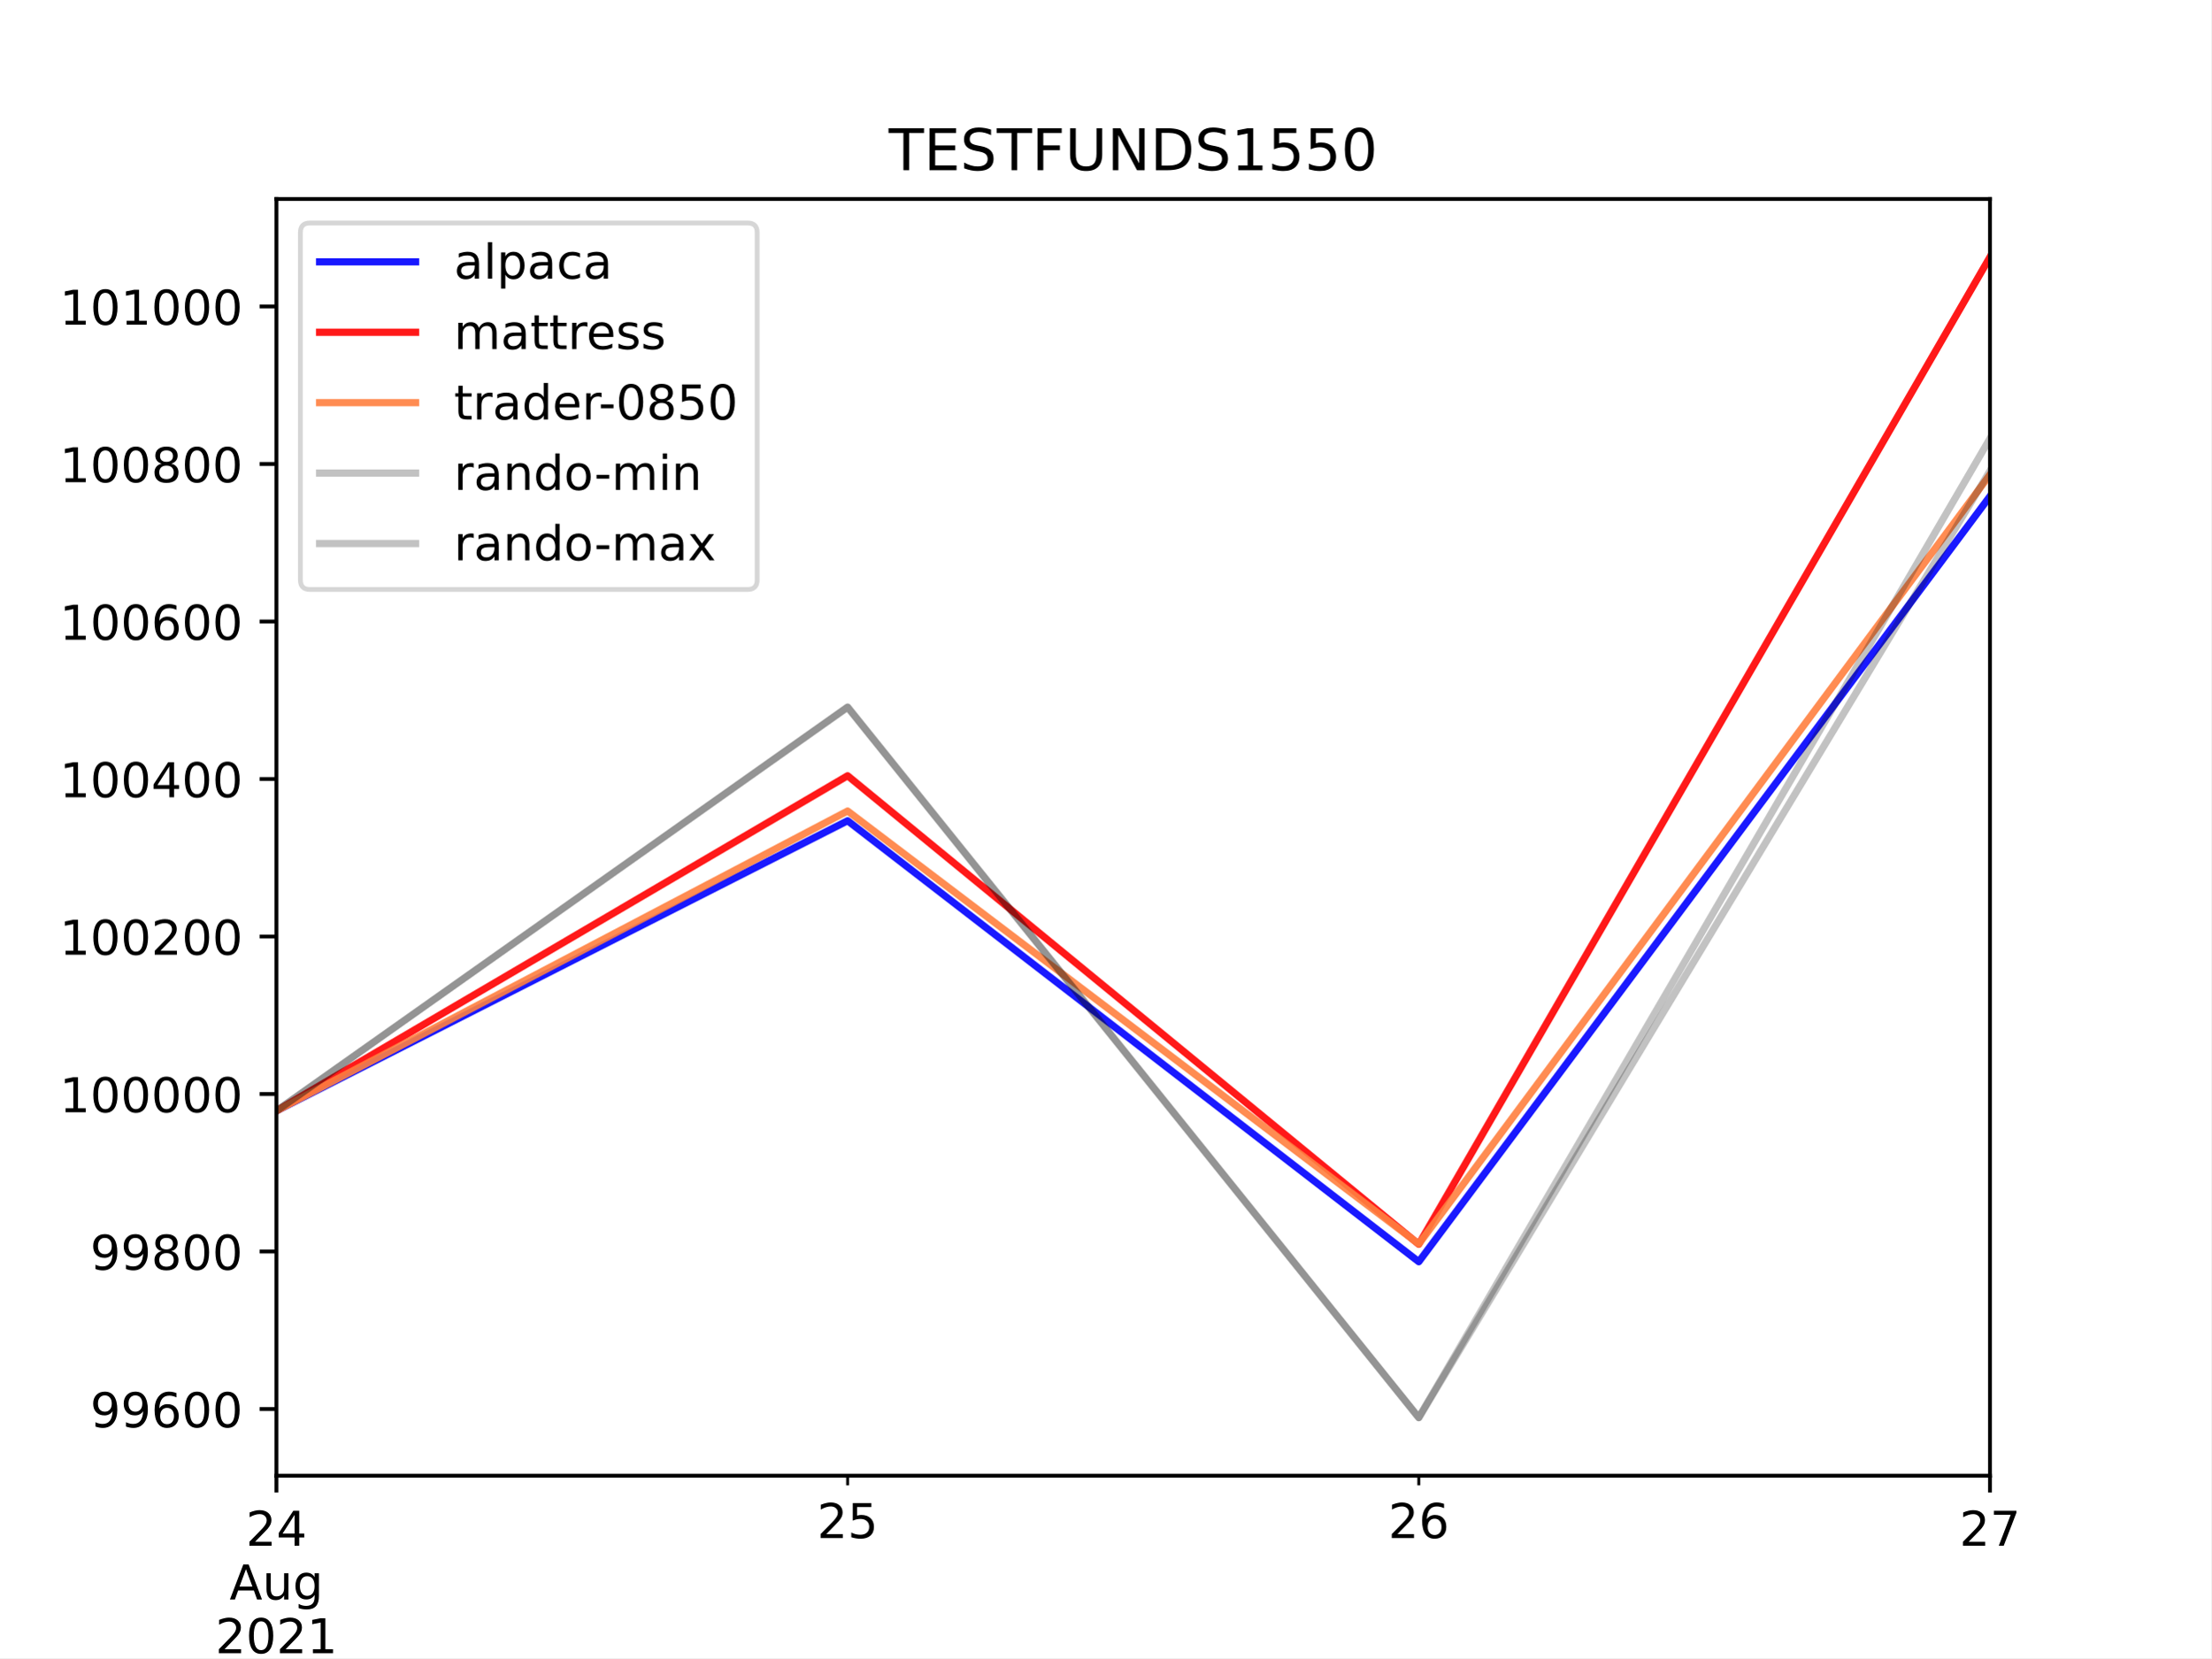
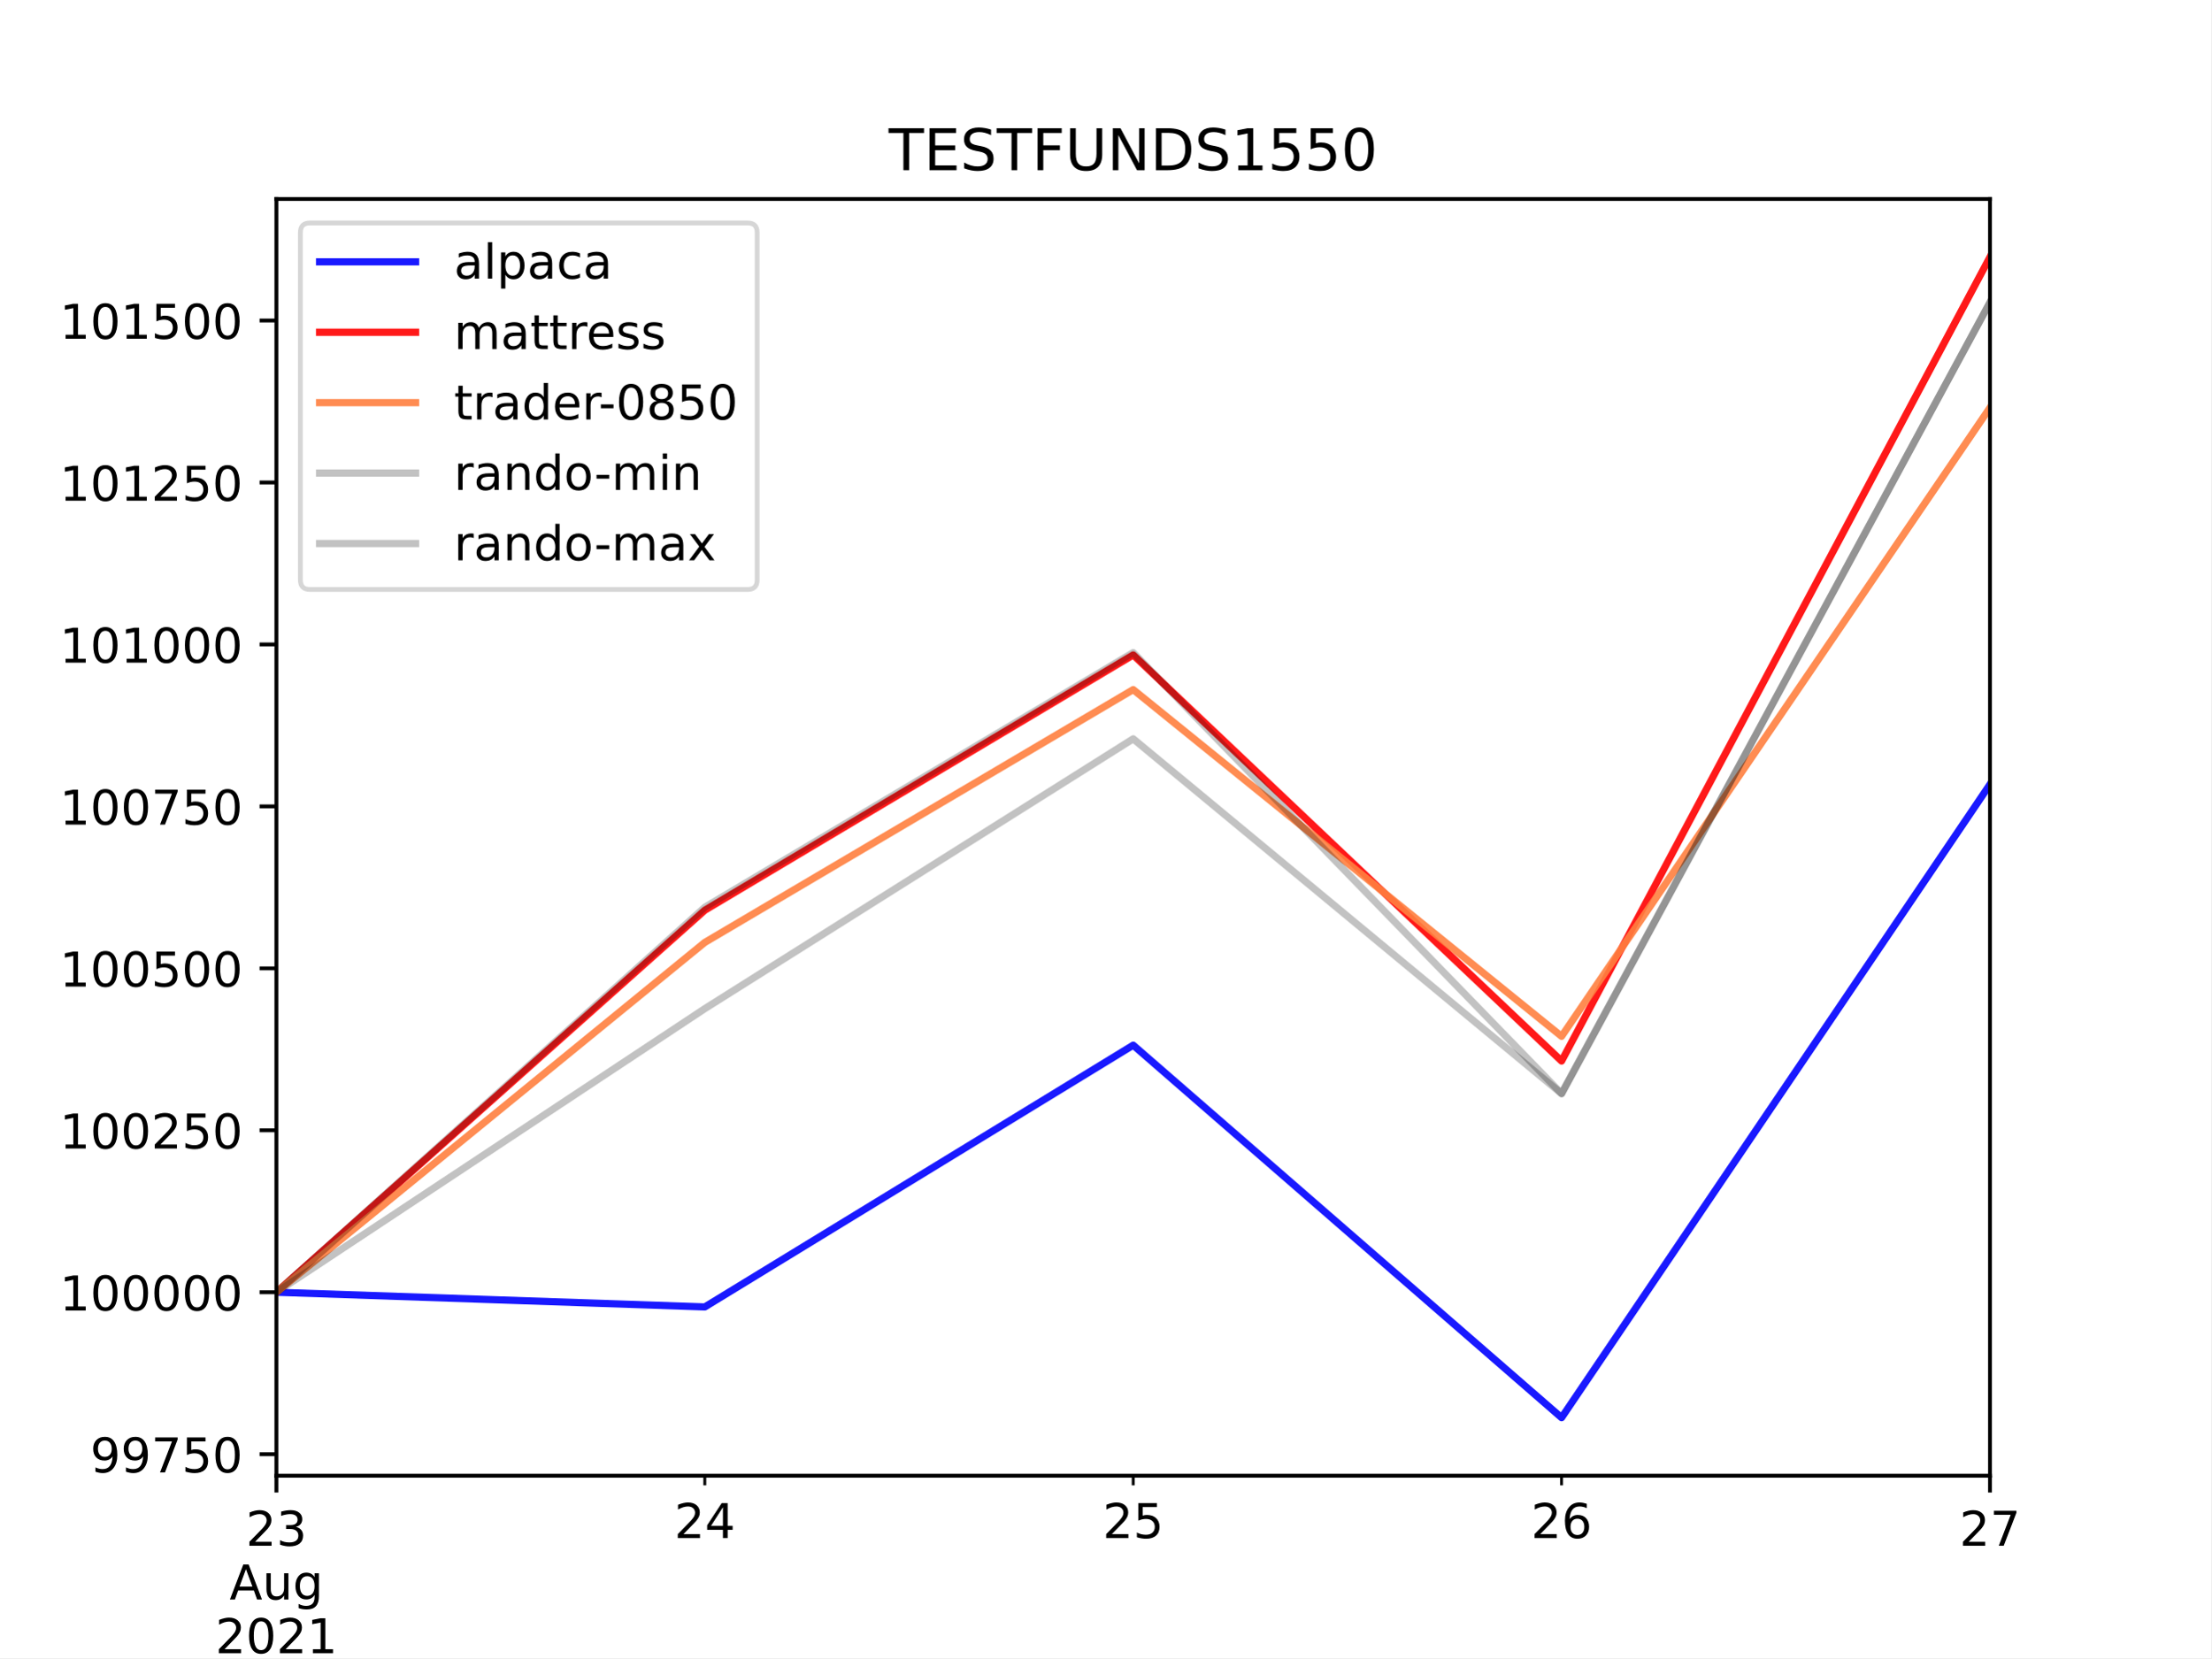
<svg xmlns="http://www.w3.org/2000/svg" xmlns:xlink="http://www.w3.org/1999/xlink" height="345.6pt" version="1.1" viewBox="0 0 460.8 345.6" width="460.8pt">
  <defs>
    <style type="text/css">*{stroke-linecap:butt;stroke-linejoin:round;}</style>
  </defs>
  <g id="figure_1">
    <g id="patch_1">
      <path d="M 0 345.6  L 460.8 345.6  L 460.8 0  L 0 0  z " style="fill:#ffffff;" />
    </g>
    <g id="axes_1">
      <g id="patch_2">
        <path d="M 57.6 307.584  L 414.72 307.584  L 414.72 41.472  L 57.6 41.472  z " style="fill:#ffffff;" />
      </g>
      <g id="matplotlib.axis_1">
        <g id="xtick_1">
          <g id="line2d_1">
            <defs>
-               <path d="M 0 0  L 0 3.5  " id="m1cc71f0fda" style="stroke:#000000;stroke-width:0.8;" />
-             </defs>
-             <g>
-               <use style="stroke:#000000;stroke-width:0.8;" x="57.6" xlink:href="#m1cc71f0fda" y="307.584" />
+               <path d="M 0 0  L 0 3.5  " id="m1f632a1370" style="stroke:#000000;stroke-width:0.8;" />
+             </defs>
+             <g>
+               <use style="stroke:#000000;stroke-width:0.8;" x="57.6" xlink:href="#m1f632a1370" y="307.584" />
            </g>
          </g>
          <g id="text_1">
            <g transform="translate(51.2375 322.1824)scale(0.1 -0.1)">
              <defs>
                <path d="M 1228 531  L 3431 531  L 3431 0  L 469 0  L 469 531  Q 828 903 1448 1529  Q 2069 2156 2228 2338  Q 2531 2678 2651 2914  Q 2772 3150 2772 3378  Q 2772 3750 2511 3984  Q 2250 4219 1831 4219  Q 1534 4219 1204 4116  Q 875 4013 500 3803  L 500 4441  Q 881 4594 1212 4672  Q 1544 4750 1819 4750  Q 2544 4750 2975 4387  Q 3406 4025 3406 3419  Q 3406 3131 3298 2873  Q 3191 2616 2906 2266  Q 2828 2175 2409 1742  Q 1991 1309 1228 531  z " id="DejaVuSans-32" transform="scale(0.015625)" />
-                 <path d="M 2419 4116  L 825 1625  L 2419 1625  L 2419 4116  z M 2253 4666  L 3047 4666  L 3047 1625  L 3713 1625  L 3713 1100  L 3047 1100  L 3047 0  L 2419 0  L 2419 1100  L 313 1100  L 313 1709  L 2253 4666  z " id="DejaVuSans-34" transform="scale(0.015625)" />
-               </defs>
-               <use xlink:href="#DejaVuSans-32" />
-               <use x="63.623" xlink:href="#DejaVuSans-34" />
+                 <path d="M 2597 2516  Q 3050 2419 3304 2112  Q 3559 1806 3559 1356  Q 3559 666 3084 287  Q 2609 -91 1734 -91  Q 1441 -91 1130 -33  Q 819 25 488 141  L 488 750  Q 750 597 1062 519  Q 1375 441 1716 441  Q 2309 441 2620 675  Q 2931 909 2931 1356  Q 2931 1769 2642 2001  Q 2353 2234 1838 2234  L 1294 2234  L 1294 2753  L 1863 2753  Q 2328 2753 2575 2939  Q 2822 3125 2822 3475  Q 2822 3834 2567 4026  Q 2313 4219 1838 4219  Q 1578 4219 1281 4162  Q 984 4106 628 3988  L 628 4550  Q 988 4650 1302 4700  Q 1616 4750 1894 4750  Q 2613 4750 3031 4423  Q 3450 4097 3450 3541  Q 3450 3153 3228 2886  Q 3006 2619 2597 2516  z " id="DejaVuSans-33" transform="scale(0.015625)" />
+               </defs>
+               <use xlink:href="#DejaVuSans-32" />
+               <use x="63.623" xlink:href="#DejaVuSans-33" />
            </g>
            <g transform="translate(47.83672 333.3802)scale(0.1 -0.1)">
              <defs>
                <path d="M 2188 4044  L 1331 1722  L 3047 1722  L 2188 4044  z M 1831 4666  L 2547 4666  L 4325 0  L 3669 0  L 3244 1197  L 1141 1197  L 716 0  L 50 0  L 1831 4666  z " id="DejaVuSans-41" transform="scale(0.015625)" />
                <path d="M 544 1381  L 544 3500  L 1119 3500  L 1119 1403  Q 1119 906 1312 657  Q 1506 409 1894 409  Q 2359 409 2629 706  Q 2900 1003 2900 1516  L 2900 3500  L 3475 3500  L 3475 0  L 2900 0  L 2900 538  Q 2691 219 2414 64  Q 2138 -91 1772 -91  Q 1169 -91 856 284  Q 544 659 544 1381  z M 1991 3584  L 1991 3584  z " id="DejaVuSans-75" transform="scale(0.015625)" />
                <path d="M 2906 1791  Q 2906 2416 2648 2759  Q 2391 3103 1925 3103  Q 1463 3103 1205 2759  Q 947 2416 947 1791  Q 947 1169 1205 825  Q 1463 481 1925 481  Q 2391 481 2648 825  Q 2906 1169 2906 1791  z M 3481 434  Q 3481 -459 3084 -895  Q 2688 -1331 1869 -1331  Q 1566 -1331 1297 -1286  Q 1028 -1241 775 -1147  L 775 -588  Q 1028 -725 1275 -790  Q 1522 -856 1778 -856  Q 2344 -856 2625 -561  Q 2906 -266 2906 331  L 2906 616  Q 2728 306 2450 153  Q 2172 0 1784 0  Q 1141 0 747 490  Q 353 981 353 1791  Q 353 2603 747 3093  Q 1141 3584 1784 3584  Q 2172 3584 2450 3431  Q 2728 3278 2906 2969  L 2906 3500  L 3481 3500  L 3481 434  z " id="DejaVuSans-67" transform="scale(0.015625)" />
              </defs>
              <use xlink:href="#DejaVuSans-41" />
              <use x="68.408" xlink:href="#DejaVuSans-75" />
              <use x="131.787" xlink:href="#DejaVuSans-67" />
            </g>
            <g transform="translate(44.875 344.5781)scale(0.1 -0.1)">
              <defs>
                <path d="M 2034 4250  Q 1547 4250 1301 3770  Q 1056 3291 1056 2328  Q 1056 1369 1301 889  Q 1547 409 2034 409  Q 2525 409 2770 889  Q 3016 1369 3016 2328  Q 3016 3291 2770 3770  Q 2525 4250 2034 4250  z M 2034 4750  Q 2819 4750 3233 4129  Q 3647 3509 3647 2328  Q 3647 1150 3233 529  Q 2819 -91 2034 -91  Q 1250 -91 836 529  Q 422 1150 422 2328  Q 422 3509 836 4129  Q 1250 4750 2034 4750  z " id="DejaVuSans-30" transform="scale(0.015625)" />
                <path d="M 794 531  L 1825 531  L 1825 4091  L 703 3866  L 703 4441  L 1819 4666  L 2450 4666  L 2450 531  L 3481 531  L 3481 0  L 794 0  L 794 531  z " id="DejaVuSans-31" transform="scale(0.015625)" />
              </defs>
              <use xlink:href="#DejaVuSans-32" />
              <use x="63.623" xlink:href="#DejaVuSans-30" />
              <use x="127.246" xlink:href="#DejaVuSans-32" />
              <use x="190.869" xlink:href="#DejaVuSans-31" />
            </g>
          </g>
        </g>
        <g id="xtick_2">
          <g id="line2d_2">
            <g>
-               <use style="stroke:#000000;stroke-width:0.8;" x="414.72" xlink:href="#m1cc71f0fda" y="307.584" />
+               <use style="stroke:#000000;stroke-width:0.8;" x="414.72" xlink:href="#m1f632a1370" y="307.584" />
            </g>
          </g>
          <g id="text_2">
            <g transform="translate(408.3575 322.1824)scale(0.1 -0.1)">
              <defs>
                <path d="M 525 4666  L 3525 4666  L 3525 4397  L 1831 0  L 1172 0  L 2766 4134  L 525 4134  L 525 4666  z " id="DejaVuSans-37" transform="scale(0.015625)" />
              </defs>
              <use xlink:href="#DejaVuSans-32" />
              <use x="63.623" xlink:href="#DejaVuSans-37" />
            </g>
          </g>
        </g>
        <g id="xtick_3">
          <g id="line2d_3">
            <defs>
-               <path d="M 0 0  L 0 2  " id="mf03edae6ff" style="stroke:#000000;stroke-width:0.6;" />
-             </defs>
-             <g>
-               <use style="stroke:#000000;stroke-width:0.6;" x="176.64" xlink:href="#mf03edae6ff" y="307.584" />
+               <path d="M 0 0  L 0 2  " id="m0e69ec4371" style="stroke:#000000;stroke-width:0.6;" />
+             </defs>
+             <g>
+               <use style="stroke:#000000;stroke-width:0.6;" x="146.88" xlink:href="#m0e69ec4371" y="307.584" />
            </g>
          </g>
          <g id="text_3">
-             <g transform="translate(170.2775 320.5824)scale(0.1 -0.1)">
-               <defs>
-                 <path d="M 691 4666  L 3169 4666  L 3169 4134  L 1269 4134  L 1269 2991  Q 1406 3038 1543 3061  Q 1681 3084 1819 3084  Q 2600 3084 3056 2656  Q 3513 2228 3513 1497  Q 3513 744 3044 326  Q 2575 -91 1722 -91  Q 1428 -91 1123 -41  Q 819 9 494 109  L 494 744  Q 775 591 1075 516  Q 1375 441 1709 441  Q 2250 441 2565 725  Q 2881 1009 2881 1497  Q 2881 1984 2565 2268  Q 2250 2553 1709 2553  Q 1456 2553 1204 2497  Q 953 2441 691 2322  L 691 4666  z " id="DejaVuSans-35" transform="scale(0.015625)" />
-               </defs>
-               <use xlink:href="#DejaVuSans-32" />
-               <use x="63.623" xlink:href="#DejaVuSans-35" />
+             <g transform="translate(140.5175 320.5824)scale(0.1 -0.1)">
+               <defs>
+                 <path d="M 2419 4116  L 825 1625  L 2419 1625  L 2419 4116  z M 2253 4666  L 3047 4666  L 3047 1625  L 3713 1625  L 3713 1100  L 3047 1100  L 3047 0  L 2419 0  L 2419 1100  L 313 1100  L 313 1709  L 2253 4666  z " id="DejaVuSans-34" transform="scale(0.015625)" />
+               </defs>
+               <use xlink:href="#DejaVuSans-32" />
+               <use x="63.623" xlink:href="#DejaVuSans-34" />
            </g>
          </g>
        </g>
        <g id="xtick_4">
          <g id="line2d_4">
            <g>
-               <use style="stroke:#000000;stroke-width:0.6;" x="295.68" xlink:href="#mf03edae6ff" y="307.584" />
+               <use style="stroke:#000000;stroke-width:0.6;" x="236.16" xlink:href="#m0e69ec4371" y="307.584" />
            </g>
          </g>
          <g id="text_4">
-             <g transform="translate(289.3175 320.5824)scale(0.1 -0.1)">
+             <g transform="translate(229.7975 320.5824)scale(0.1 -0.1)">
+               <defs>
+                 <path d="M 691 4666  L 3169 4666  L 3169 4134  L 1269 4134  L 1269 2991  Q 1406 3038 1543 3061  Q 1681 3084 1819 3084  Q 2600 3084 3056 2656  Q 3513 2228 3513 1497  Q 3513 744 3044 326  Q 2575 -91 1722 -91  Q 1428 -91 1123 -41  Q 819 9 494 109  L 494 744  Q 775 591 1075 516  Q 1375 441 1709 441  Q 2250 441 2565 725  Q 2881 1009 2881 1497  Q 2881 1984 2565 2268  Q 2250 2553 1709 2553  Q 1456 2553 1204 2497  Q 953 2441 691 2322  L 691 4666  z " id="DejaVuSans-35" transform="scale(0.015625)" />
+               </defs>
+               <use xlink:href="#DejaVuSans-32" />
+               <use x="63.623" xlink:href="#DejaVuSans-35" />
+             </g>
+           </g>
+         </g>
+         <g id="xtick_5">
+           <g id="line2d_5">
+             <g>
+               <use style="stroke:#000000;stroke-width:0.6;" x="325.44" xlink:href="#m0e69ec4371" y="307.584" />
+             </g>
+           </g>
+           <g id="text_5">
+             <g transform="translate(319.0775 320.5824)scale(0.1 -0.1)">
              <defs>
                <path d="M 2113 2584  Q 1688 2584 1439 2293  Q 1191 2003 1191 1497  Q 1191 994 1439 701  Q 1688 409 2113 409  Q 2538 409 2786 701  Q 3034 994 3034 1497  Q 3034 2003 2786 2293  Q 2538 2584 2113 2584  z M 3366 4563  L 3366 3988  Q 3128 4100 2886 4159  Q 2644 4219 2406 4219  Q 1781 4219 1451 3797  Q 1122 3375 1075 2522  Q 1259 2794 1537 2939  Q 1816 3084 2150 3084  Q 2853 3084 3261 2657  Q 3669 2231 3669 1497  Q 3669 778 3244 343  Q 2819 -91 2113 -91  Q 1303 -91 875 529  Q 447 1150 447 2328  Q 447 3434 972 4092  Q 1497 4750 2381 4750  Q 2619 4750 2861 4703  Q 3103 4656 3366 4563  z " id="DejaVuSans-36" transform="scale(0.015625)" />
              </defs>
              <use xlink:href="#DejaVuSans-32" />
              <use x="63.623" xlink:href="#DejaVuSans-36" />
            </g>
          </g>
        </g>
-         <g id="text_5">
+         <g id="text_6">
          <g transform="translate(224.885 358.2562)scale(0.1 -0.1)">
            <defs>
              <path d="M 2906 2969  L 2906 4863  L 3481 4863  L 3481 0  L 2906 0  L 2906 525  Q 2725 213 2448 61  Q 2172 -91 1784 -91  Q 1150 -91 751 415  Q 353 922 353 1747  Q 353 2572 751 3078  Q 1150 3584 1784 3584  Q 2172 3584 2448 3432  Q 2725 3281 2906 2969  z M 947 1747  Q 947 1113 1208 752  Q 1469 391 1925 391  Q 2381 391 2643 752  Q 2906 1113 2906 1747  Q 2906 2381 2643 2742  Q 2381 3103 1925 3103  Q 1469 3103 1208 2742  Q 947 2381 947 1747  z " id="DejaVuSans-64" transform="scale(0.015625)" />
              <path d="M 2194 1759  Q 1497 1759 1228 1600  Q 959 1441 959 1056  Q 959 750 1161 570  Q 1363 391 1709 391  Q 2188 391 2477 730  Q 2766 1069 2766 1631  L 2766 1759  L 2194 1759  z M 3341 1997  L 3341 0  L 2766 0  L 2766 531  Q 2569 213 2275 61  Q 1981 -91 1556 -91  Q 1019 -91 701 211  Q 384 513 384 1019  Q 384 1609 779 1909  Q 1175 2209 1959 2209  L 2766 2209  L 2766 2266  Q 2766 2663 2505 2880  Q 2244 3097 1772 3097  Q 1472 3097 1187 3025  Q 903 2953 641 2809  L 641 3341  Q 956 3463 1253 3523  Q 1550 3584 1831 3584  Q 2591 3584 2966 3190  Q 3341 2797 3341 1997  z " id="DejaVuSans-61" transform="scale(0.015625)" />
              <path d="M 1172 4494  L 1172 3500  L 2356 3500  L 2356 3053  L 1172 3053  L 1172 1153  Q 1172 725 1289 603  Q 1406 481 1766 481  L 2356 481  L 2356 0  L 1766 0  Q 1100 0 847 248  Q 594 497 594 1153  L 594 3053  L 172 3053  L 172 3500  L 594 3500  L 594 4494  L 1172 4494  z " id="DejaVuSans-74" transform="scale(0.015625)" />
              <path d="M 3597 1894  L 3597 1613  L 953 1613  Q 991 1019 1311 708  Q 1631 397 2203 397  Q 2534 397 2845 478  Q 3156 559 3463 722  L 3463 178  Q 3153 47 2828 -22  Q 2503 -91 2169 -91  Q 1331 -91 842 396  Q 353 884 353 1716  Q 353 2575 817 3079  Q 1281 3584 2069 3584  Q 2775 3584 3186 3129  Q 3597 2675 3597 1894  z M 3022 2063  Q 3016 2534 2758 2815  Q 2500 3097 2075 3097  Q 1594 3097 1305 2825  Q 1016 2553 972 2059  L 3022 2063  z " id="DejaVuSans-65" transform="scale(0.015625)" />
            </defs>
            <use xlink:href="#DejaVuSans-64" />
            <use x="63.477" xlink:href="#DejaVuSans-61" />
            <use x="124.756" xlink:href="#DejaVuSans-74" />
            <use x="163.965" xlink:href="#DejaVuSans-65" />
          </g>
        </g>
      </g>
      <g id="matplotlib.axis_2">
        <g id="ytick_1">
-           <g id="line2d_5">
-             <defs>
-               <path d="M 0 0  L -3.5 0  " id="md5cf059390" style="stroke:#000000;stroke-width:0.8;" />
-             </defs>
-             <g>
-               <use style="stroke:#000000;stroke-width:0.8;" x="57.6" xlink:href="#md5cf059390" y="293.69" />
-             </g>
-           </g>
-           <g id="text_6">
-             <g transform="translate(18.7875 297.4897)scale(0.1 -0.1)">
+           <g id="line2d_6">
+             <defs>
+               <path d="M 0 0  L -3.5 0  " id="m16ed7e3821" style="stroke:#000000;stroke-width:0.8;" />
+             </defs>
+             <g>
+               <use style="stroke:#000000;stroke-width:0.8;" x="57.6" xlink:href="#m16ed7e3821" y="303.102" />
+             </g>
+           </g>
+           <g id="text_7">
+             <g transform="translate(18.7875 306.9013)scale(0.1 -0.1)">
              <defs>
                <path d="M 703 97  L 703 672  Q 941 559 1184 500  Q 1428 441 1663 441  Q 2288 441 2617 861  Q 2947 1281 2994 2138  Q 2813 1869 2534 1725  Q 2256 1581 1919 1581  Q 1219 1581 811 2004  Q 403 2428 403 3163  Q 403 3881 828 4315  Q 1253 4750 1959 4750  Q 2769 4750 3195 4129  Q 3622 3509 3622 2328  Q 3622 1225 3098 567  Q 2575 -91 1691 -91  Q 1453 -91 1209 -44  Q 966 3 703 97  z M 1959 2075  Q 2384 2075 2632 2365  Q 2881 2656 2881 3163  Q 2881 3666 2632 3958  Q 2384 4250 1959 4250  Q 1534 4250 1286 3958  Q 1038 3666 1038 3163  Q 1038 2656 1286 2365  Q 1534 2075 1959 2075  z " id="DejaVuSans-39" transform="scale(0.015625)" />
              </defs>
              <use xlink:href="#DejaVuSans-39" />
              <use x="63.623" xlink:href="#DejaVuSans-39" />
-               <use x="127.246" xlink:href="#DejaVuSans-36" />
-               <use x="190.869" xlink:href="#DejaVuSans-30" />
+               <use x="127.246" xlink:href="#DejaVuSans-37" />
+               <use x="190.869" xlink:href="#DejaVuSans-35" />
              <use x="254.492" xlink:href="#DejaVuSans-30" />
            </g>
          </g>
        </g>
        <g id="ytick_2">
-           <g id="line2d_6">
-             <g>
-               <use style="stroke:#000000;stroke-width:0.8;" x="57.6" xlink:href="#md5cf059390" y="260.859" />
-             </g>
-           </g>
-           <g id="text_7">
-             <g transform="translate(18.7875 264.6584)scale(0.1 -0.1)">
-               <defs>
-                 <path d="M 2034 2216  Q 1584 2216 1326 1975  Q 1069 1734 1069 1313  Q 1069 891 1326 650  Q 1584 409 2034 409  Q 2484 409 2743 651  Q 3003 894 3003 1313  Q 3003 1734 2745 1975  Q 2488 2216 2034 2216  z M 1403 2484  Q 997 2584 770 2862  Q 544 3141 544 3541  Q 544 4100 942 4425  Q 1341 4750 2034 4750  Q 2731 4750 3128 4425  Q 3525 4100 3525 3541  Q 3525 3141 3298 2862  Q 3072 2584 2669 2484  Q 3125 2378 3379 2068  Q 3634 1759 3634 1313  Q 3634 634 3220 271  Q 2806 -91 2034 -91  Q 1263 -91 848 271  Q 434 634 434 1313  Q 434 1759 690 2068  Q 947 2378 1403 2484  z M 1172 3481  Q 1172 3119 1398 2916  Q 1625 2713 2034 2713  Q 2441 2713 2670 2916  Q 2900 3119 2900 3481  Q 2900 3844 2670 4047  Q 2441 4250 2034 4250  Q 1625 4250 1398 4047  Q 1172 3844 1172 3481  z " id="DejaVuSans-38" transform="scale(0.015625)" />
-               </defs>
-               <use xlink:href="#DejaVuSans-39" />
-               <use x="63.623" xlink:href="#DejaVuSans-39" />
-               <use x="127.246" xlink:href="#DejaVuSans-38" />
-               <use x="190.869" xlink:href="#DejaVuSans-30" />
-               <use x="254.492" xlink:href="#DejaVuSans-30" />
-             </g>
-           </g>
-         </g>
-         <g id="ytick_3">
          <g id="line2d_7">
            <g>
-               <use style="stroke:#000000;stroke-width:0.8;" x="57.6" xlink:href="#md5cf059390" y="228.028" />
+               <use style="stroke:#000000;stroke-width:0.8;" x="57.6" xlink:href="#m16ed7e3821" y="269.345" />
            </g>
          </g>
          <g id="text_8">
-             <g transform="translate(12.425 231.8272)scale(0.1 -0.1)">
+             <g transform="translate(12.425 273.1447)scale(0.1 -0.1)">
              <use xlink:href="#DejaVuSans-31" />
              <use x="63.623" xlink:href="#DejaVuSans-30" />
              <use x="127.246" xlink:href="#DejaVuSans-30" />
              <use x="190.869" xlink:href="#DejaVuSans-30" />
              <use x="254.492" xlink:href="#DejaVuSans-30" />
              <use x="318.115" xlink:href="#DejaVuSans-30" />
            </g>
          </g>
        </g>
-         <g id="ytick_4">
+         <g id="ytick_3">
          <g id="line2d_8">
            <g>
-               <use style="stroke:#000000;stroke-width:0.8;" x="57.6" xlink:href="#md5cf059390" y="195.197" />
+               <use style="stroke:#000000;stroke-width:0.8;" x="57.6" xlink:href="#m16ed7e3821" y="235.589" />
            </g>
          </g>
          <g id="text_9">
-             <g transform="translate(12.425 198.9959)scale(0.1 -0.1)">
+             <g transform="translate(12.425 239.3881)scale(0.1 -0.1)">
              <use xlink:href="#DejaVuSans-31" />
              <use x="63.623" xlink:href="#DejaVuSans-30" />
              <use x="127.246" xlink:href="#DejaVuSans-30" />
              <use x="190.869" xlink:href="#DejaVuSans-32" />
+               <use x="254.492" xlink:href="#DejaVuSans-35" />
+               <use x="318.115" xlink:href="#DejaVuSans-30" />
+             </g>
+           </g>
+         </g>
+         <g id="ytick_4">
+           <g id="line2d_9">
+             <g>
+               <use style="stroke:#000000;stroke-width:0.8;" x="57.6" xlink:href="#m16ed7e3821" y="201.832" />
+             </g>
+           </g>
+           <g id="text_10">
+             <g transform="translate(12.425 205.6315)scale(0.1 -0.1)">
+               <use xlink:href="#DejaVuSans-31" />
+               <use x="63.623" xlink:href="#DejaVuSans-30" />
+               <use x="127.246" xlink:href="#DejaVuSans-30" />
+               <use x="190.869" xlink:href="#DejaVuSans-35" />
              <use x="254.492" xlink:href="#DejaVuSans-30" />
              <use x="318.115" xlink:href="#DejaVuSans-30" />
            </g>
          </g>
        </g>
        <g id="ytick_5">
-           <g id="line2d_9">
-             <g>
-               <use style="stroke:#000000;stroke-width:0.8;" x="57.6" xlink:href="#md5cf059390" y="162.365" />
-             </g>
-           </g>
-           <g id="text_10">
-             <g transform="translate(12.425 166.1646)scale(0.1 -0.1)">
+           <g id="line2d_10">
+             <g>
+               <use style="stroke:#000000;stroke-width:0.8;" x="57.6" xlink:href="#m16ed7e3821" y="168.076" />
+             </g>
+           </g>
+           <g id="text_11">
+             <g transform="translate(12.425 171.8749)scale(0.1 -0.1)">
              <use xlink:href="#DejaVuSans-31" />
              <use x="63.623" xlink:href="#DejaVuSans-30" />
              <use x="127.246" xlink:href="#DejaVuSans-30" />
-               <use x="190.869" xlink:href="#DejaVuSans-34" />
-               <use x="254.492" xlink:href="#DejaVuSans-30" />
+               <use x="190.869" xlink:href="#DejaVuSans-37" />
+               <use x="254.492" xlink:href="#DejaVuSans-35" />
              <use x="318.115" xlink:href="#DejaVuSans-30" />
            </g>
          </g>
        </g>
        <g id="ytick_6">
-           <g id="line2d_10">
-             <g>
-               <use style="stroke:#000000;stroke-width:0.8;" x="57.6" xlink:href="#md5cf059390" y="129.534" />
-             </g>
-           </g>
-           <g id="text_11">
-             <g transform="translate(12.425 133.3333)scale(0.1 -0.1)">
-               <use xlink:href="#DejaVuSans-31" />
-               <use x="63.623" xlink:href="#DejaVuSans-30" />
-               <use x="127.246" xlink:href="#DejaVuSans-30" />
-               <use x="190.869" xlink:href="#DejaVuSans-36" />
-               <use x="254.492" xlink:href="#DejaVuSans-30" />
-               <use x="318.115" xlink:href="#DejaVuSans-30" />
-             </g>
-           </g>
-         </g>
-         <g id="ytick_7">
          <g id="line2d_11">
            <g>
-               <use style="stroke:#000000;stroke-width:0.8;" x="57.6" xlink:href="#md5cf059390" y="96.703" />
+               <use style="stroke:#000000;stroke-width:0.8;" x="57.6" xlink:href="#m16ed7e3821" y="134.319" />
            </g>
          </g>
          <g id="text_12">
-             <g transform="translate(12.425 100.5021)scale(0.1 -0.1)">
-               <use xlink:href="#DejaVuSans-31" />
-               <use x="63.623" xlink:href="#DejaVuSans-30" />
-               <use x="127.246" xlink:href="#DejaVuSans-30" />
-               <use x="190.869" xlink:href="#DejaVuSans-38" />
-               <use x="254.492" xlink:href="#DejaVuSans-30" />
-               <use x="318.115" xlink:href="#DejaVuSans-30" />
-             </g>
-           </g>
-         </g>
-         <g id="ytick_8">
-           <g id="line2d_12">
-             <g>
-               <use style="stroke:#000000;stroke-width:0.8;" x="57.6" xlink:href="#md5cf059390" y="63.872" />
-             </g>
-           </g>
-           <g id="text_13">
-             <g transform="translate(12.425 67.67079)scale(0.1 -0.1)">
+             <g transform="translate(12.425 138.1183)scale(0.1 -0.1)">
              <use xlink:href="#DejaVuSans-31" />
              <use x="63.623" xlink:href="#DejaVuSans-30" />
              <use x="127.246" xlink:href="#DejaVuSans-31" />
              <use x="190.869" xlink:href="#DejaVuSans-30" />
              <use x="254.492" xlink:href="#DejaVuSans-30" />
              <use x="318.115" xlink:href="#DejaVuSans-30" />
            </g>
          </g>
        </g>
-       </g>
-       <g id="line2d_13">
-         <path clip-path="url(#p2d4b3cf127)" d="M 57.6 231.55  L 176.64 171.07  L 295.68 262.989  L 414.72 103.436  " style="fill:none;stroke:#0000ff;stroke-linecap:square;stroke-opacity:0.9;stroke-width:1.5;" />
+         <g id="ytick_7">
+           <g id="line2d_12">
+             <g>
+               <use style="stroke:#000000;stroke-width:0.8;" x="57.6" xlink:href="#m16ed7e3821" y="100.562" />
+             </g>
+           </g>
+           <g id="text_13">
+             <g transform="translate(12.425 104.3617)scale(0.1 -0.1)">
+               <use xlink:href="#DejaVuSans-31" />
+               <use x="63.623" xlink:href="#DejaVuSans-30" />
+               <use x="127.246" xlink:href="#DejaVuSans-31" />
+               <use x="190.869" xlink:href="#DejaVuSans-32" />
+               <use x="254.492" xlink:href="#DejaVuSans-35" />
+               <use x="318.115" xlink:href="#DejaVuSans-30" />
+             </g>
+           </g>
+         </g>
+         <g id="ytick_8">
+           <g id="line2d_13">
+             <g>
+               <use style="stroke:#000000;stroke-width:0.8;" x="57.6" xlink:href="#m16ed7e3821" y="66.806" />
+             </g>
+           </g>
+           <g id="text_14">
+             <g transform="translate(12.425 70.60512)scale(0.1 -0.1)">
+               <use xlink:href="#DejaVuSans-31" />
+               <use x="63.623" xlink:href="#DejaVuSans-30" />
+               <use x="127.246" xlink:href="#DejaVuSans-31" />
+               <use x="190.869" xlink:href="#DejaVuSans-35" />
+               <use x="254.492" xlink:href="#DejaVuSans-30" />
+               <use x="318.115" xlink:href="#DejaVuSans-30" />
+             </g>
+           </g>
+         </g>
      </g>
      <g id="line2d_14">
-         <path clip-path="url(#p2d4b3cf127)" d="M 57.6 231.55  L 176.64 161.688  L 295.68 259.355  L 414.72 53.568  " style="fill:none;stroke:#ff0000;stroke-linecap:square;stroke-opacity:0.9;stroke-width:1.5;" />
+         <path clip-path="url(#p5e929364d7)" d="M 57.6 269.345  L 146.88 272.408  L 236.16 217.848  L 325.44 295.488  L 414.72 163.483  " style="fill:none;stroke:#0000ff;stroke-linecap:square;stroke-opacity:0.9;stroke-width:1.5;" />
      </g>
      <g id="line2d_15">
-         <path clip-path="url(#p2d4b3cf127)" d="M 57.6 231.55  L 176.64 169.045  L 295.68 259.291  L 414.72 98.919  " style="fill:none;stroke:#ff8040;stroke-linecap:square;stroke-opacity:0.9;stroke-width:1.5;" />
+         <path clip-path="url(#p5e929364d7)" d="M 57.6 269.345  L 146.88 189.719  L 236.16 136.511  L 325.44 221.154  L 414.72 53.568  " style="fill:none;stroke:#ff0000;stroke-linecap:square;stroke-opacity:0.9;stroke-width:1.5;" />
      </g>
      <g id="line2d_16">
-         <path clip-path="url(#p2d4b3cf127)" d="M 57.6 231.55  L 176.64 147.386  L 295.68 295.488  L 414.72 98.145  " style="fill:none;stroke:#0d0d0d;stroke-linecap:square;stroke-opacity:0.25;stroke-width:1.5;" />
+         <path clip-path="url(#p5e929364d7)" d="M 57.6 269.345  L 146.88 196.429  L 236.16 143.734  L 325.44 216.007  L 414.72 84.963  " style="fill:none;stroke:#ff8040;stroke-linecap:square;stroke-opacity:0.9;stroke-width:1.5;" />
      </g>
      <g id="line2d_17">
-         <path clip-path="url(#p2d4b3cf127)" d="M 57.6 231.55  L 176.64 147.386  L 295.68 295.488  L 414.72 91.406  " style="fill:none;stroke:#0d0d0d;stroke-linecap:square;stroke-opacity:0.25;stroke-width:1.5;" />
+         <path clip-path="url(#p5e929364d7)" d="M 57.6 269.345  L 146.88 210.234  L 236.16 153.991  L 325.44 227.953  L 414.72 63.015  " style="fill:none;stroke:#0d0d0d;stroke-linecap:square;stroke-opacity:0.25;stroke-width:1.5;" />
+       </g>
+       <g id="line2d_18">
+         <path clip-path="url(#p5e929364d7)" d="M 57.6 269.345  L 146.88 189.105  L 236.16 136.022  L 325.44 227.953  L 414.72 63.015  " style="fill:none;stroke:#0d0d0d;stroke-linecap:square;stroke-opacity:0.25;stroke-width:1.5;" />
      </g>
      <g id="patch_3">
        <path d="M 57.6 307.584  L 57.6 41.472  " style="fill:none;stroke:#000000;stroke-linecap:square;stroke-linejoin:miter;stroke-width:0.8;" />
      </g>
      <g id="patch_4">
        <path d="M 414.72 307.584  L 414.72 41.472  " style="fill:none;stroke:#000000;stroke-linecap:square;stroke-linejoin:miter;stroke-width:0.8;" />
      </g>
      <g id="patch_5">
        <path d="M 57.6 307.584  L 414.72 307.584  " style="fill:none;stroke:#000000;stroke-linecap:square;stroke-linejoin:miter;stroke-width:0.8;" />
      </g>
      <g id="patch_6">
        <path d="M 57.6 41.472  L 414.72 41.472  " style="fill:none;stroke:#000000;stroke-linecap:square;stroke-linejoin:miter;stroke-width:0.8;" />
      </g>
-       <g id="text_14">
+       <g id="text_15">
        <g transform="translate(185.2003 35.472)scale(0.12 -0.12)">
          <defs>
            <path d="M -19 4666  L 3928 4666  L 3928 4134  L 2272 4134  L 2272 0  L 1638 0  L 1638 4134  L -19 4134  L -19 4666  z " id="DejaVuSans-54" transform="scale(0.015625)" />
            <path d="M 628 4666  L 3578 4666  L 3578 4134  L 1259 4134  L 1259 2753  L 3481 2753  L 3481 2222  L 1259 2222  L 1259 531  L 3634 531  L 3634 0  L 628 0  L 628 4666  z " id="DejaVuSans-45" transform="scale(0.015625)" />
            <path d="M 3425 4513  L 3425 3897  Q 3066 4069 2747 4153  Q 2428 4238 2131 4238  Q 1616 4238 1336 4038  Q 1056 3838 1056 3469  Q 1056 3159 1242 3001  Q 1428 2844 1947 2747  L 2328 2669  Q 3034 2534 3370 2195  Q 3706 1856 3706 1288  Q 3706 609 3251 259  Q 2797 -91 1919 -91  Q 1588 -91 1214 -16  Q 841 59 441 206  L 441 856  Q 825 641 1194 531  Q 1563 422 1919 422  Q 2459 422 2753 634  Q 3047 847 3047 1241  Q 3047 1584 2836 1778  Q 2625 1972 2144 2069  L 1759 2144  Q 1053 2284 737 2584  Q 422 2884 422 3419  Q 422 4038 858 4394  Q 1294 4750 2059 4750  Q 2388 4750 2728 4690  Q 3069 4631 3425 4513  z " id="DejaVuSans-53" transform="scale(0.015625)" />
            <path d="M 628 4666  L 3309 4666  L 3309 4134  L 1259 4134  L 1259 2759  L 3109 2759  L 3109 2228  L 1259 2228  L 1259 0  L 628 0  L 628 4666  z " id="DejaVuSans-46" transform="scale(0.015625)" />
            <path d="M 556 4666  L 1191 4666  L 1191 1831  Q 1191 1081 1462 751  Q 1734 422 2344 422  Q 2950 422 3222 751  Q 3494 1081 3494 1831  L 3494 4666  L 4128 4666  L 4128 1753  Q 4128 841 3676 375  Q 3225 -91 2344 -91  Q 1459 -91 1007 375  Q 556 841 556 1753  L 556 4666  z " id="DejaVuSans-55" transform="scale(0.015625)" />
            <path d="M 628 4666  L 1478 4666  L 3547 763  L 3547 4666  L 4159 4666  L 4159 0  L 3309 0  L 1241 3903  L 1241 0  L 628 0  L 628 4666  z " id="DejaVuSans-4e" transform="scale(0.015625)" />
            <path d="M 1259 4147  L 1259 519  L 2022 519  Q 2988 519 3436 956  Q 3884 1394 3884 2338  Q 3884 3275 3436 3711  Q 2988 4147 2022 4147  L 1259 4147  z M 628 4666  L 1925 4666  Q 3281 4666 3915 4102  Q 4550 3538 4550 2338  Q 4550 1131 3912 565  Q 3275 0 1925 0  L 628 0  L 628 4666  z " id="DejaVuSans-44" transform="scale(0.015625)" />
          </defs>
          <use xlink:href="#DejaVuSans-54" />
          <use x="61.084" xlink:href="#DejaVuSans-45" />
          <use x="124.268" xlink:href="#DejaVuSans-53" />
          <use x="187.744" xlink:href="#DejaVuSans-54" />
          <use x="248.828" xlink:href="#DejaVuSans-46" />
          <use x="306.348" xlink:href="#DejaVuSans-55" />
          <use x="379.541" xlink:href="#DejaVuSans-4e" />
          <use x="454.346" xlink:href="#DejaVuSans-44" />
          <use x="531.348" xlink:href="#DejaVuSans-53" />
          <use x="594.824" xlink:href="#DejaVuSans-31" />
          <use x="658.447" xlink:href="#DejaVuSans-35" />
          <use x="722.07" xlink:href="#DejaVuSans-35" />
          <use x="785.693" xlink:href="#DejaVuSans-30" />
        </g>
      </g>
      <g id="legend_1">
        <g id="patch_7">
          <path d="M 64.6 122.863  L 155.792 122.863  Q 157.792 122.863 157.792 120.863  L 157.792 48.472  Q 157.792 46.472 155.792 46.472  L 64.6 46.472  Q 62.6 46.472 62.6 48.472  L 62.6 120.863  Q 62.6 122.863 64.6 122.863  z " style="fill:#ffffff;opacity:0.8;stroke:#cccccc;stroke-linejoin:miter;" />
        </g>
-         <g id="line2d_18">
+         <g id="line2d_19">
          <path d="M 66.6 54.57  L 86.6 54.57  " style="fill:none;stroke:#0000ff;stroke-linecap:square;stroke-opacity:0.9;stroke-width:1.5;" />
        </g>
-         <g id="line2d_19" />
-         <g id="text_15">
+         <g id="line2d_20" />
+         <g id="text_16">
          <g transform="translate(94.6 58.07044)scale(0.1 -0.1)">
            <defs>
              <path d="M 603 4863  L 1178 4863  L 1178 0  L 603 0  L 603 4863  z " id="DejaVuSans-6c" transform="scale(0.015625)" />
              <path d="M 1159 525  L 1159 -1331  L 581 -1331  L 581 3500  L 1159 3500  L 1159 2969  Q 1341 3281 1617 3432  Q 1894 3584 2278 3584  Q 2916 3584 3314 3078  Q 3713 2572 3713 1747  Q 3713 922 3314 415  Q 2916 -91 2278 -91  Q 1894 -91 1617 61  Q 1341 213 1159 525  z M 3116 1747  Q 3116 2381 2855 2742  Q 2594 3103 2138 3103  Q 1681 3103 1420 2742  Q 1159 2381 1159 1747  Q 1159 1113 1420 752  Q 1681 391 2138 391  Q 2594 391 2855 752  Q 3116 1113 3116 1747  z " id="DejaVuSans-70" transform="scale(0.015625)" />
              <path d="M 3122 3366  L 3122 2828  Q 2878 2963 2633 3030  Q 2388 3097 2138 3097  Q 1578 3097 1268 2742  Q 959 2388 959 1747  Q 959 1106 1268 751  Q 1578 397 2138 397  Q 2388 397 2633 464  Q 2878 531 3122 666  L 3122 134  Q 2881 22 2623 -34  Q 2366 -91 2075 -91  Q 1284 -91 818 406  Q 353 903 353 1747  Q 353 2603 823 3093  Q 1294 3584 2113 3584  Q 2378 3584 2631 3529  Q 2884 3475 3122 3366  z " id="DejaVuSans-63" transform="scale(0.015625)" />
            </defs>
            <use xlink:href="#DejaVuSans-61" />
            <use x="61.279" xlink:href="#DejaVuSans-6c" />
            <use x="89.062" xlink:href="#DejaVuSans-70" />
            <use x="152.539" xlink:href="#DejaVuSans-61" />
            <use x="213.818" xlink:href="#DejaVuSans-63" />
            <use x="268.799" xlink:href="#DejaVuSans-61" />
          </g>
        </g>
-         <g id="line2d_20">
+         <g id="line2d_21">
          <path d="M 66.6 69.249  L 86.6 69.249  " style="fill:none;stroke:#ff0000;stroke-linecap:square;stroke-opacity:0.9;stroke-width:1.5;" />
        </g>
-         <g id="line2d_21" />
-         <g id="text_16">
+         <g id="line2d_22" />
+         <g id="text_17">
          <g transform="translate(94.6 72.74856)scale(0.1 -0.1)">
            <defs>
              <path d="M 3328 2828  Q 3544 3216 3844 3400  Q 4144 3584 4550 3584  Q 5097 3584 5394 3201  Q 5691 2819 5691 2113  L 5691 0  L 5113 0  L 5113 2094  Q 5113 2597 4934 2840  Q 4756 3084 4391 3084  Q 3944 3084 3684 2787  Q 3425 2491 3425 1978  L 3425 0  L 2847 0  L 2847 2094  Q 2847 2600 2669 2842  Q 2491 3084 2119 3084  Q 1678 3084 1418 2786  Q 1159 2488 1159 1978  L 1159 0  L 581 0  L 581 3500  L 1159 3500  L 1159 2956  Q 1356 3278 1631 3431  Q 1906 3584 2284 3584  Q 2666 3584 2933 3390  Q 3200 3197 3328 2828  z " id="DejaVuSans-6d" transform="scale(0.015625)" />
              <path d="M 2631 2963  Q 2534 3019 2420 3045  Q 2306 3072 2169 3072  Q 1681 3072 1420 2755  Q 1159 2438 1159 1844  L 1159 0  L 581 0  L 581 3500  L 1159 3500  L 1159 2956  Q 1341 3275 1631 3429  Q 1922 3584 2338 3584  Q 2397 3584 2469 3576  Q 2541 3569 2628 3553  L 2631 2963  z " id="DejaVuSans-72" transform="scale(0.015625)" />
              <path d="M 2834 3397  L 2834 2853  Q 2591 2978 2328 3040  Q 2066 3103 1784 3103  Q 1356 3103 1142 2972  Q 928 2841 928 2578  Q 928 2378 1081 2264  Q 1234 2150 1697 2047  L 1894 2003  Q 2506 1872 2764 1633  Q 3022 1394 3022 966  Q 3022 478 2636 193  Q 2250 -91 1575 -91  Q 1294 -91 989 -36  Q 684 19 347 128  L 347 722  Q 666 556 975 473  Q 1284 391 1588 391  Q 1994 391 2212 530  Q 2431 669 2431 922  Q 2431 1156 2273 1281  Q 2116 1406 1581 1522  L 1381 1569  Q 847 1681 609 1914  Q 372 2147 372 2553  Q 372 3047 722 3315  Q 1072 3584 1716 3584  Q 2034 3584 2315 3537  Q 2597 3491 2834 3397  z " id="DejaVuSans-73" transform="scale(0.015625)" />
            </defs>
            <use xlink:href="#DejaVuSans-6d" />
            <use x="97.412" xlink:href="#DejaVuSans-61" />
            <use x="158.691" xlink:href="#DejaVuSans-74" />
            <use x="197.9" xlink:href="#DejaVuSans-74" />
            <use x="237.109" xlink:href="#DejaVuSans-72" />
            <use x="275.973" xlink:href="#DejaVuSans-65" />
            <use x="337.496" xlink:href="#DejaVuSans-73" />
            <use x="389.596" xlink:href="#DejaVuSans-73" />
          </g>
        </g>
-         <g id="line2d_22">
+         <g id="line2d_23">
          <path d="M 66.6 83.927  L 86.6 83.927  " style="fill:none;stroke:#ff8040;stroke-linecap:square;stroke-opacity:0.9;stroke-width:1.5;" />
        </g>
-         <g id="line2d_23" />
-         <g id="text_17">
+         <g id="line2d_24" />
+         <g id="text_18">
          <g transform="translate(94.6 87.42669)scale(0.1 -0.1)">
            <defs>
              <path d="M 313 2009  L 1997 2009  L 1997 1497  L 313 1497  L 313 2009  z " id="DejaVuSans-2d" transform="scale(0.015625)" />
+               <path d="M 2034 2216  Q 1584 2216 1326 1975  Q 1069 1734 1069 1313  Q 1069 891 1326 650  Q 1584 409 2034 409  Q 2484 409 2743 651  Q 3003 894 3003 1313  Q 3003 1734 2745 1975  Q 2488 2216 2034 2216  z M 1403 2484  Q 997 2584 770 2862  Q 544 3141 544 3541  Q 544 4100 942 4425  Q 1341 4750 2034 4750  Q 2731 4750 3128 4425  Q 3525 4100 3525 3541  Q 3525 3141 3298 2862  Q 3072 2584 2669 2484  Q 3125 2378 3379 2068  Q 3634 1759 3634 1313  Q 3634 634 3220 271  Q 2806 -91 2034 -91  Q 1263 -91 848 271  Q 434 634 434 1313  Q 434 1759 690 2068  Q 947 2378 1403 2484  z M 1172 3481  Q 1172 3119 1398 2916  Q 1625 2713 2034 2713  Q 2441 2713 2670 2916  Q 2900 3119 2900 3481  Q 2900 3844 2670 4047  Q 2441 4250 2034 4250  Q 1625 4250 1398 4047  Q 1172 3844 1172 3481  z " id="DejaVuSans-38" transform="scale(0.015625)" />
            </defs>
            <use xlink:href="#DejaVuSans-74" />
            <use x="39.209" xlink:href="#DejaVuSans-72" />
            <use x="80.322" xlink:href="#DejaVuSans-61" />
            <use x="141.602" xlink:href="#DejaVuSans-64" />
            <use x="205.078" xlink:href="#DejaVuSans-65" />
            <use x="266.602" xlink:href="#DejaVuSans-72" />
            <use x="301.34" xlink:href="#DejaVuSans-2d" />
            <use x="337.424" xlink:href="#DejaVuSans-30" />
            <use x="401.047" xlink:href="#DejaVuSans-38" />
            <use x="464.67" xlink:href="#DejaVuSans-35" />
            <use x="528.293" xlink:href="#DejaVuSans-30" />
          </g>
        </g>
-         <g id="line2d_24">
+         <g id="line2d_25">
          <path d="M 66.6 98.605  L 86.6 98.605  " style="fill:none;stroke:#0d0d0d;stroke-linecap:square;stroke-opacity:0.25;stroke-width:1.5;" />
        </g>
-         <g id="line2d_25" />
-         <g id="text_18">
+         <g id="line2d_26" />
+         <g id="text_19">
          <g transform="translate(94.6 102.1048)scale(0.1 -0.1)">
            <defs>
              <path d="M 3513 2113  L 3513 0  L 2938 0  L 2938 2094  Q 2938 2591 2744 2837  Q 2550 3084 2163 3084  Q 1697 3084 1428 2787  Q 1159 2491 1159 1978  L 1159 0  L 581 0  L 581 3500  L 1159 3500  L 1159 2956  Q 1366 3272 1645 3428  Q 1925 3584 2291 3584  Q 2894 3584 3203 3211  Q 3513 2838 3513 2113  z " id="DejaVuSans-6e" transform="scale(0.015625)" />
              <path d="M 1959 3097  Q 1497 3097 1228 2736  Q 959 2375 959 1747  Q 959 1119 1226 758  Q 1494 397 1959 397  Q 2419 397 2687 759  Q 2956 1122 2956 1747  Q 2956 2369 2687 2733  Q 2419 3097 1959 3097  z M 1959 3584  Q 2709 3584 3137 3096  Q 3566 2609 3566 1747  Q 3566 888 3137 398  Q 2709 -91 1959 -91  Q 1206 -91 779 398  Q 353 888 353 1747  Q 353 2609 779 3096  Q 1206 3584 1959 3584  z " id="DejaVuSans-6f" transform="scale(0.015625)" />
              <path d="M 603 3500  L 1178 3500  L 1178 0  L 603 0  L 603 3500  z M 603 4863  L 1178 4863  L 1178 4134  L 603 4134  L 603 4863  z " id="DejaVuSans-69" transform="scale(0.015625)" />
            </defs>
            <use xlink:href="#DejaVuSans-72" />
            <use x="41.113" xlink:href="#DejaVuSans-61" />
            <use x="102.393" xlink:href="#DejaVuSans-6e" />
            <use x="165.771" xlink:href="#DejaVuSans-64" />
            <use x="229.248" xlink:href="#DejaVuSans-6f" />
            <use x="292.305" xlink:href="#DejaVuSans-2d" />
            <use x="328.389" xlink:href="#DejaVuSans-6d" />
            <use x="425.801" xlink:href="#DejaVuSans-69" />
            <use x="453.584" xlink:href="#DejaVuSans-6e" />
          </g>
        </g>
-         <g id="line2d_26">
+         <g id="line2d_27">
          <path d="M 66.6 113.283  L 86.6 113.283  " style="fill:none;stroke:#0d0d0d;stroke-linecap:square;stroke-opacity:0.25;stroke-width:1.5;" />
        </g>
-         <g id="line2d_27" />
-         <g id="text_19">
+         <g id="line2d_28" />
+         <g id="text_20">
          <g transform="translate(94.6 116.7829)scale(0.1 -0.1)">
            <defs>
              <path d="M 3513 3500  L 2247 1797  L 3578 0  L 2900 0  L 1881 1375  L 863 0  L 184 0  L 1544 1831  L 300 3500  L 978 3500  L 1906 2253  L 2834 3500  L 3513 3500  z " id="DejaVuSans-78" transform="scale(0.015625)" />
            </defs>
            <use xlink:href="#DejaVuSans-72" />
            <use x="41.113" xlink:href="#DejaVuSans-61" />
            <use x="102.393" xlink:href="#DejaVuSans-6e" />
            <use x="165.771" xlink:href="#DejaVuSans-64" />
            <use x="229.248" xlink:href="#DejaVuSans-6f" />
            <use x="292.305" xlink:href="#DejaVuSans-2d" />
            <use x="328.389" xlink:href="#DejaVuSans-6d" />
            <use x="425.801" xlink:href="#DejaVuSans-61" />
            <use x="487.08" xlink:href="#DejaVuSans-78" />
          </g>
        </g>
      </g>
    </g>
  </g>
  <defs>
-     <clipPath id="p2d4b3cf127">
+     <clipPath id="p5e929364d7">
      <rect height="266.112" width="357.12" x="57.6" y="41.472" />
    </clipPath>
  </defs>
</svg>
